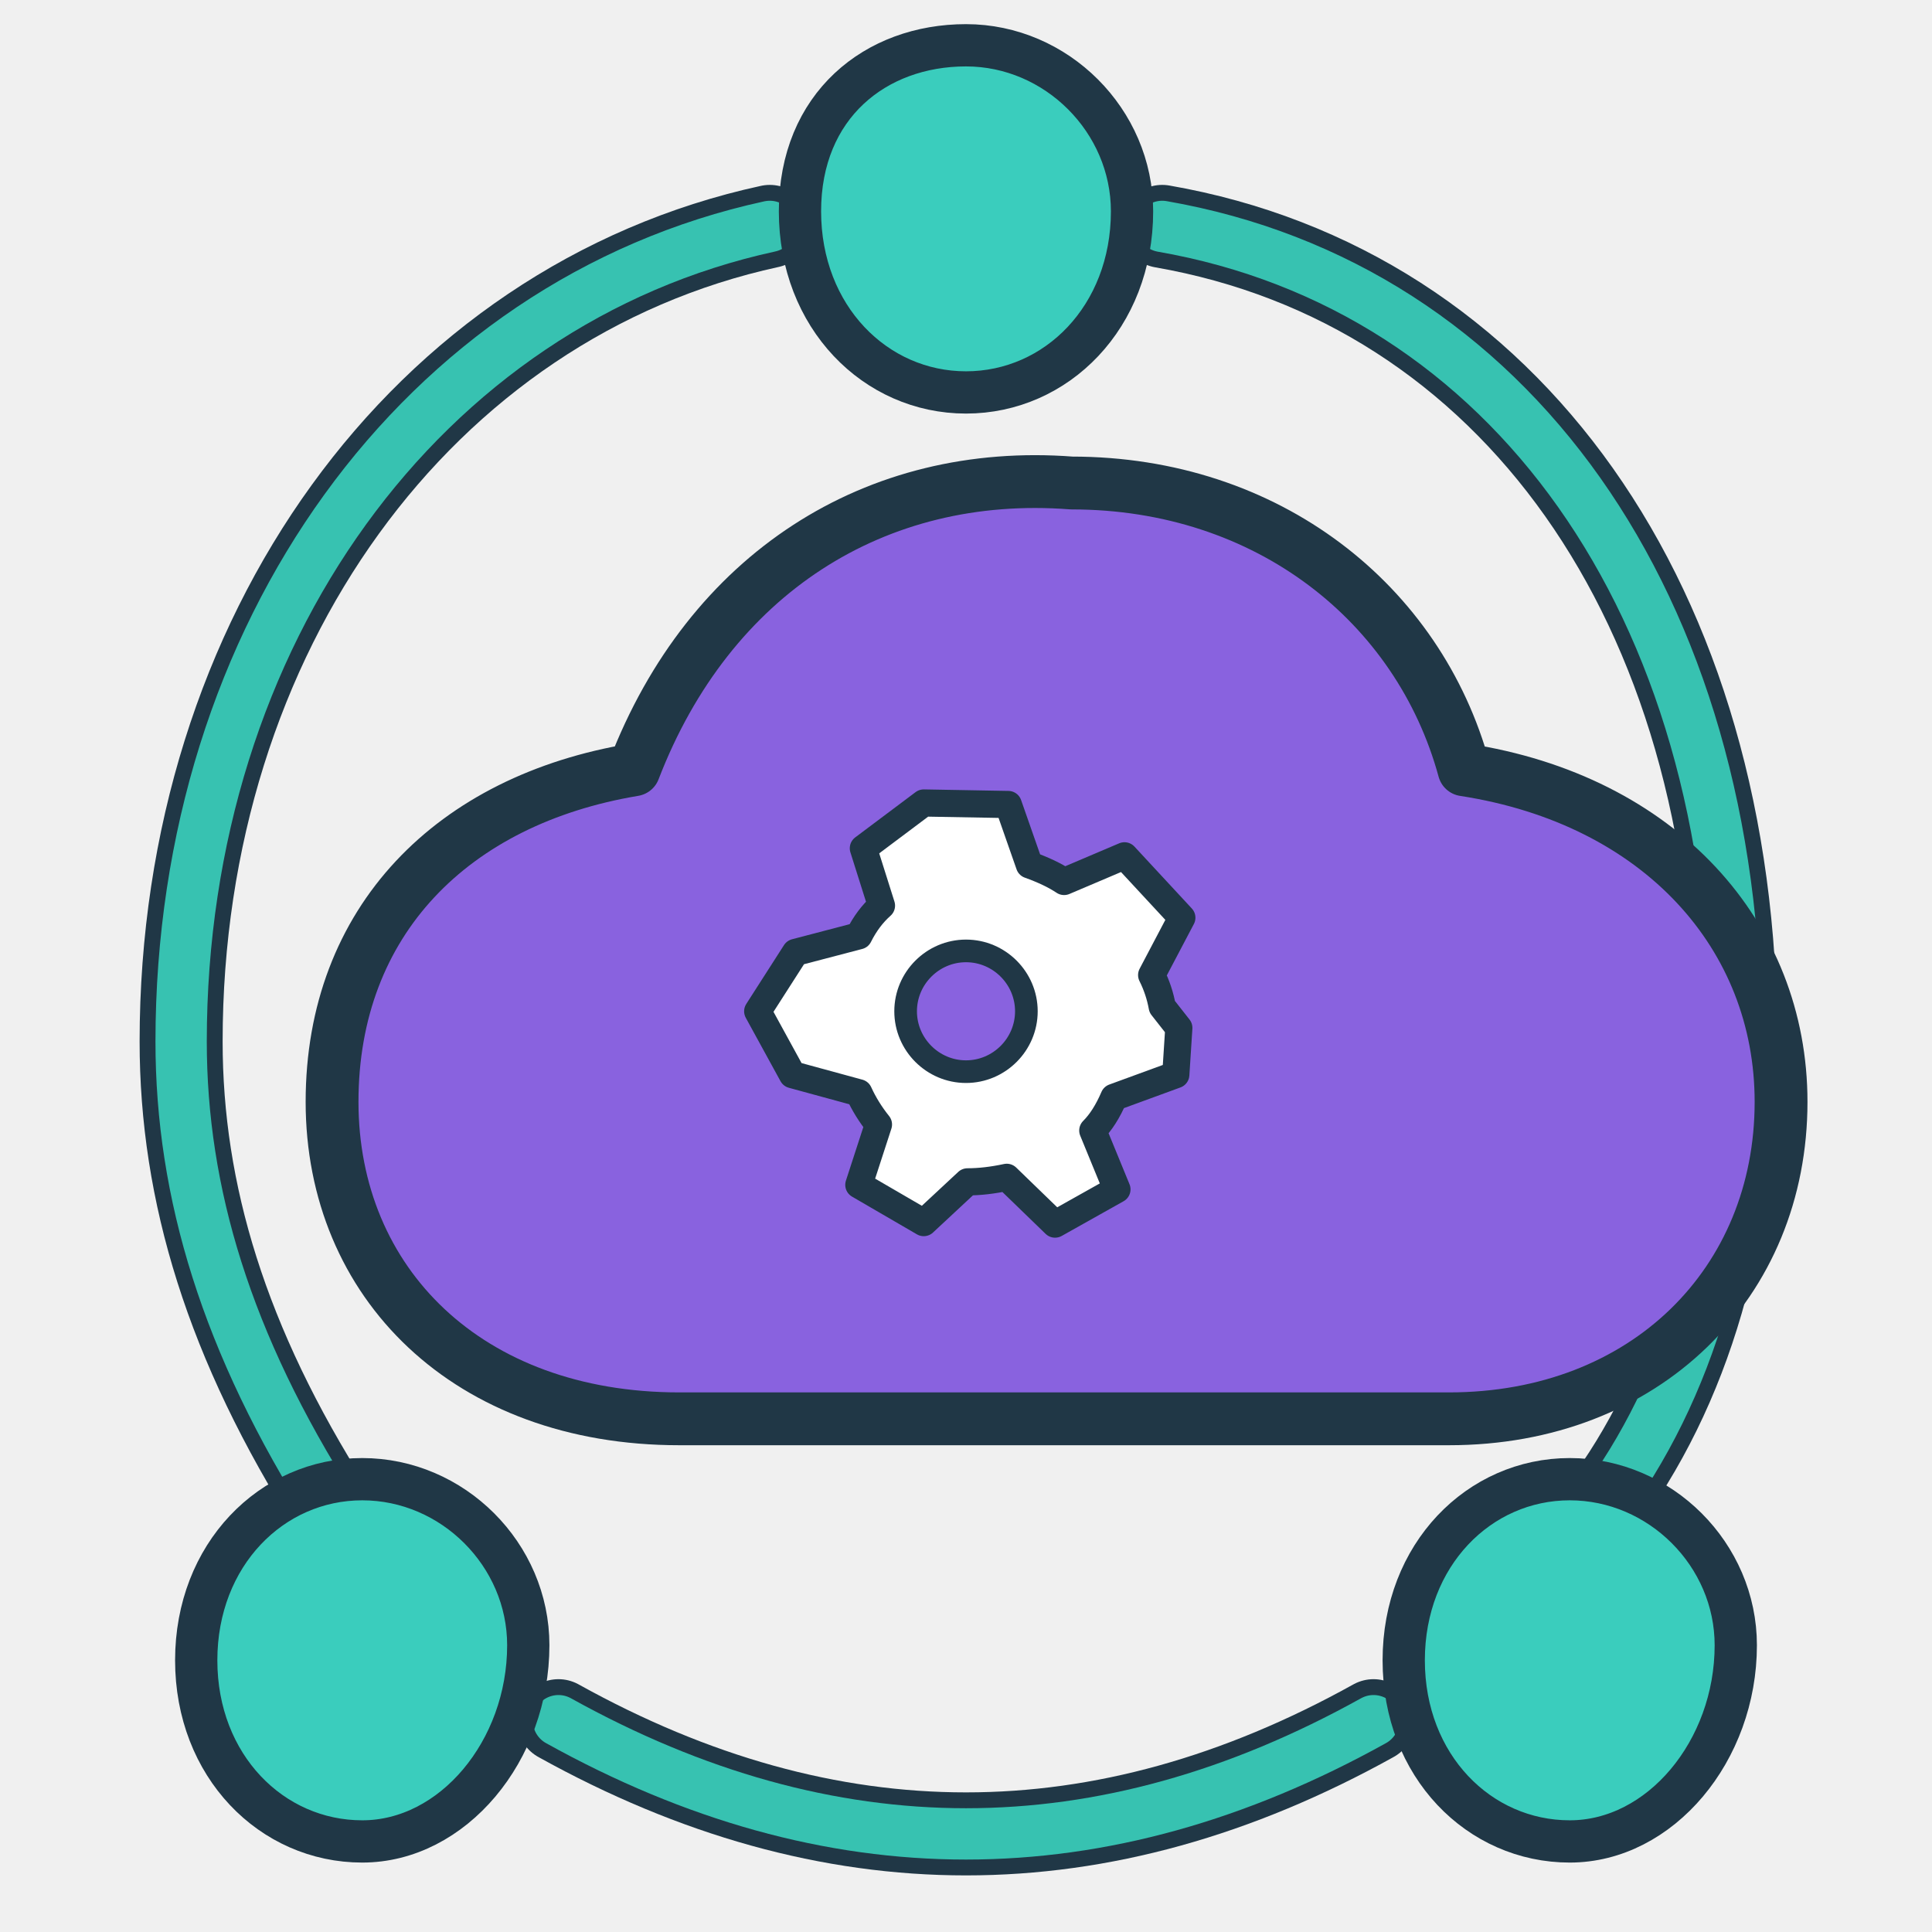
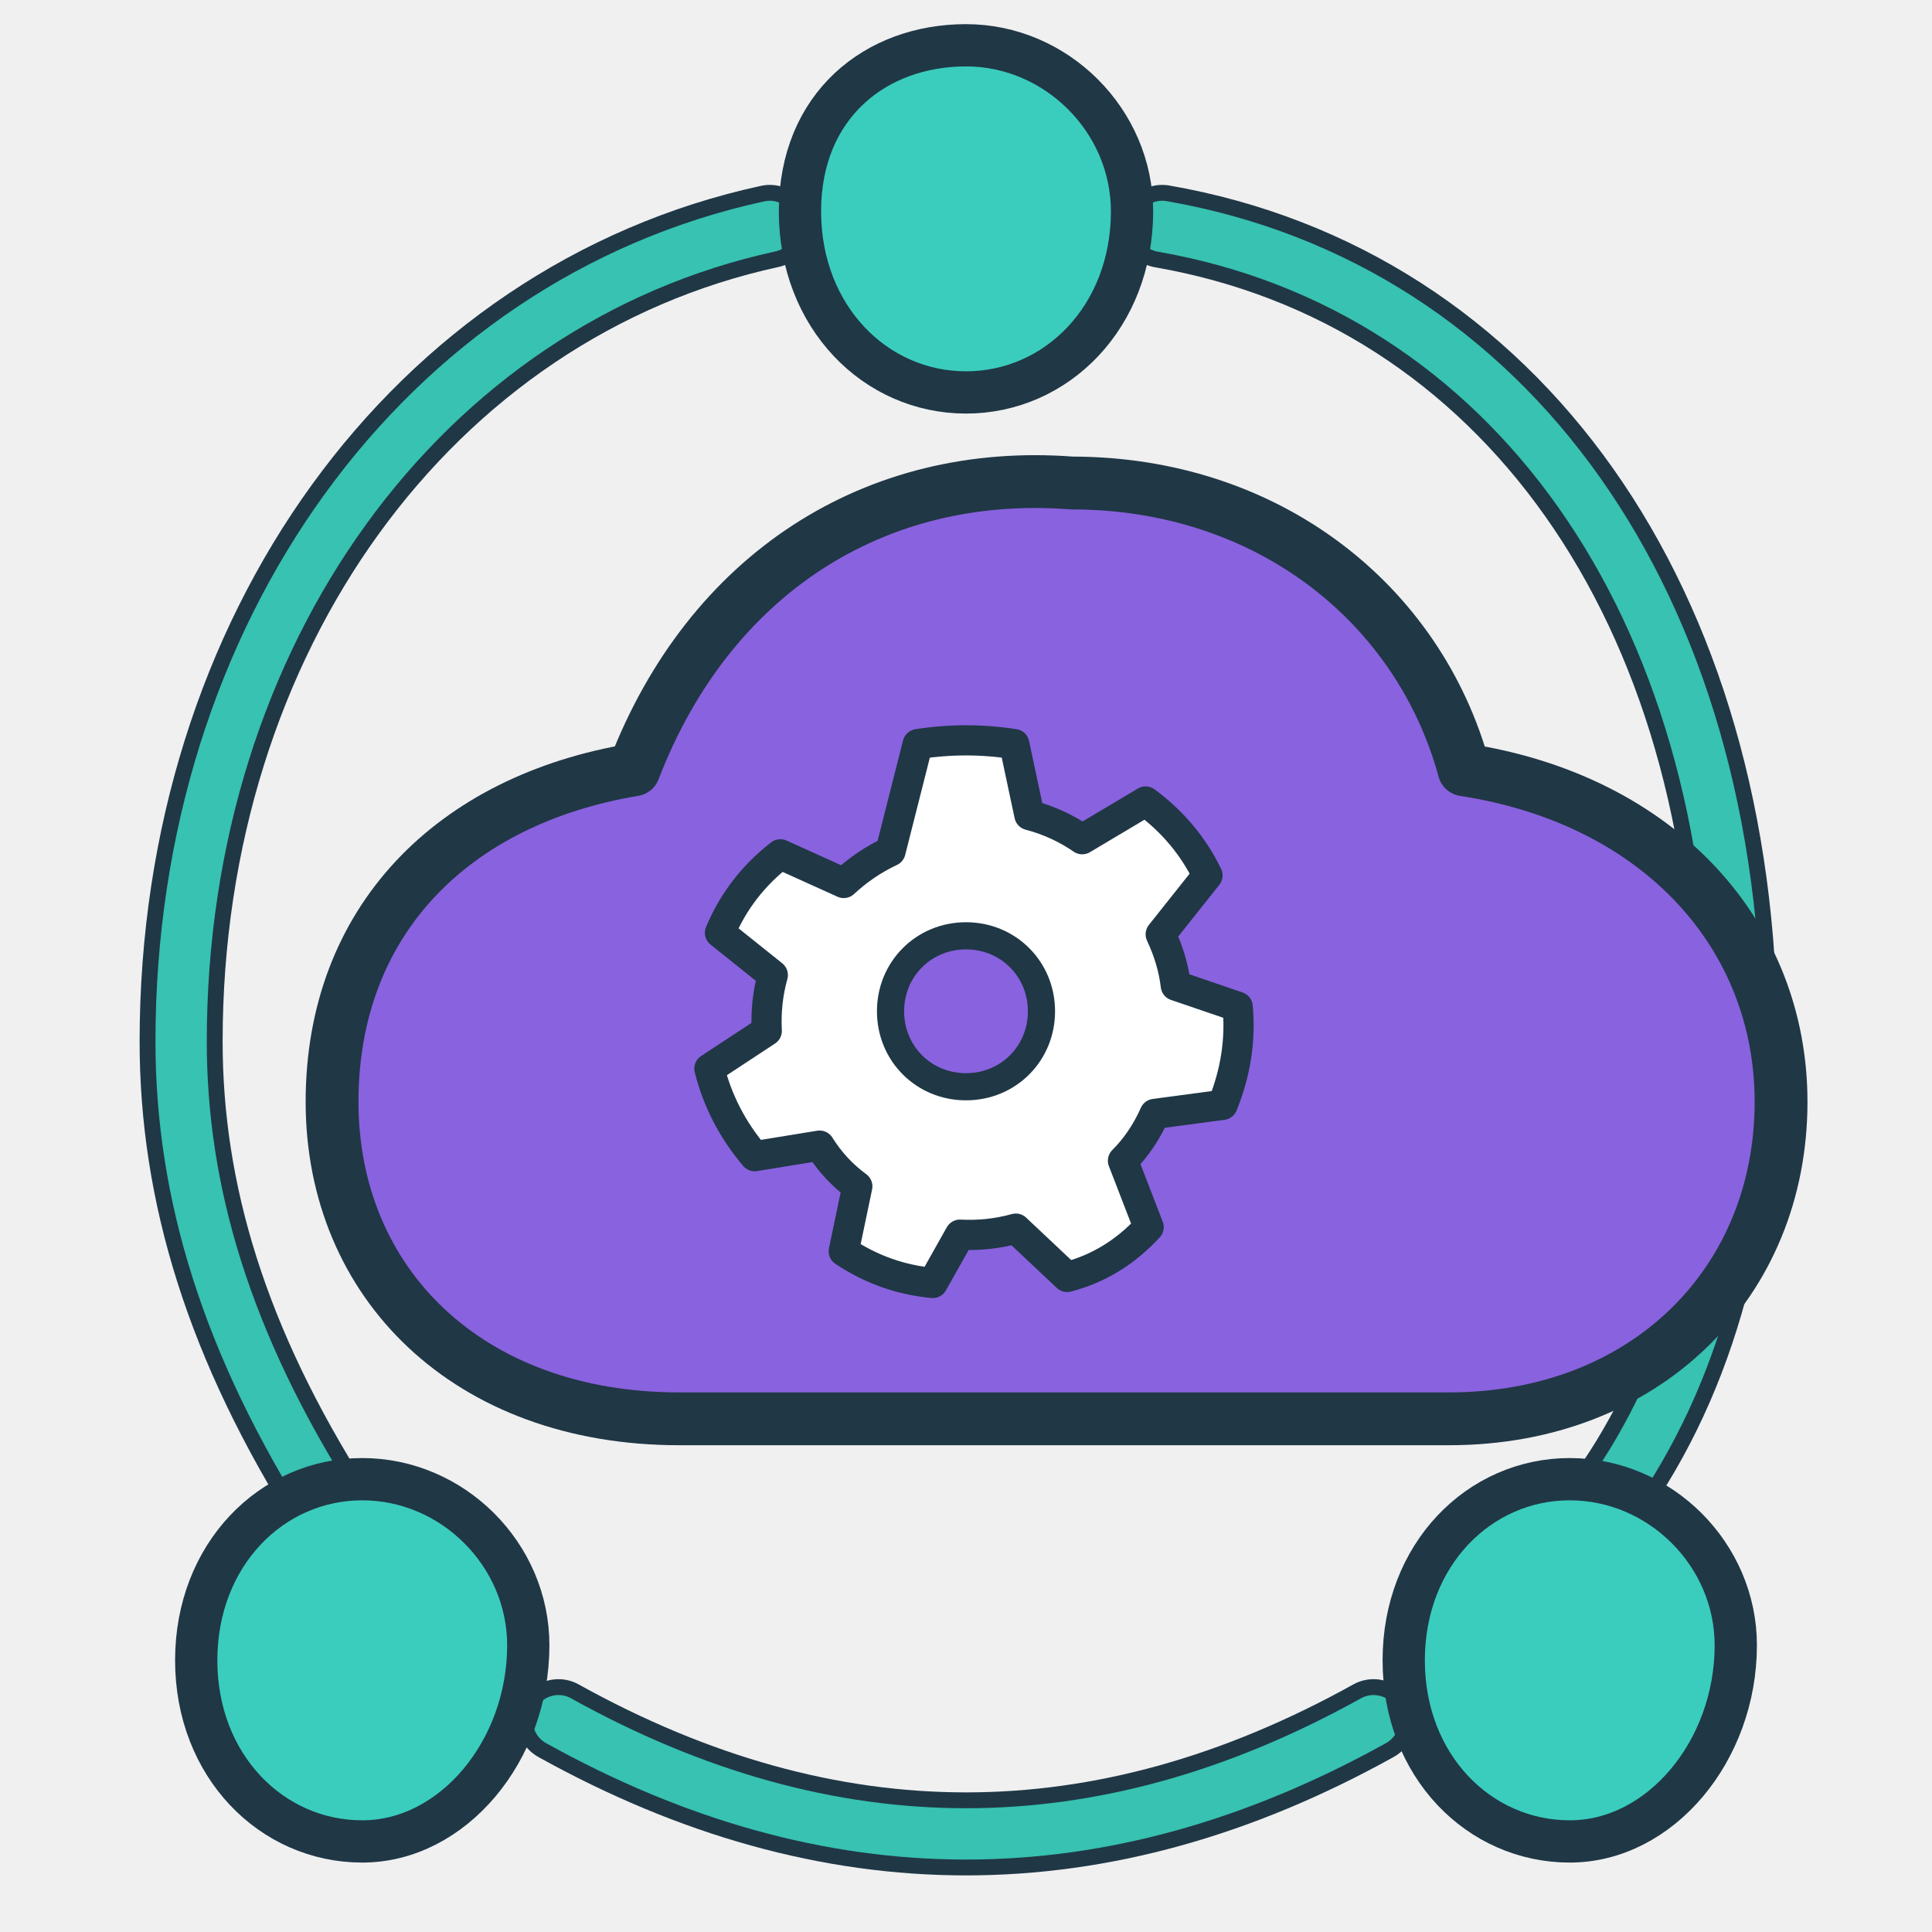
- <svg xmlns="http://www.w3.org/2000/svg" width="128" height="128" viewBox="0 0 128 128">
+ <svg xmlns="http://www.w3.org/2000/svg" width="128" height="128" viewBox="0 0 128 128" fill="none">
  <g fill="none" stroke="#203746" stroke-width="5.5" stroke-linecap="round" stroke-linejoin="round">
    <path d="M77 15 C100 19 115 40 115 69 Q115 88 106 100" />
    <path d="M91 114 Q64 129 37 114" />
    <path d="M22 100 C15 89 12 79 12 69 C12 42 28 20 51 15" />
  </g>
  <g fill="none" stroke="#37C2B1" stroke-width="3.4" stroke-linecap="round">
    <path d="M77 15 C100 19 115 40 115 69 Q115 88 106 100" />
    <path d="M91 114 Q64 129 37 114" />
    <path d="M22 100 C15 89 12 79 12 69 C12 42 28 20 51 15" />
  </g>
  <path d="M75 14            C75 21 70 26 64 26            C58 26 53 21 53 14            C53 7 58 3 64 3            C70 3 75 8 75 14 Z" fill="#3ACDBD" stroke="#203746" stroke-width="2.8" stroke-linejoin="round" />
  <path d="M35 109            C35 116 30 122 24 122            C18 122 13 117 13 110            C13 103 18 98 24 98            C30 98 35 103 35 109 Z" fill="#3ACDBD" stroke="#203746" stroke-width="2.8" stroke-linejoin="round" />
  <path d="M115 109            C115 116 110 122 104 122            C98 122 93 117 93 110            C93 103 98 98 104 98            C110 98 115 103 115 109 Z" fill="#3ACDBD" stroke="#203746" stroke-width="2.8" stroke-linejoin="round" />
-   <path d="M45 94            C31 94 22 85 22 73            C22 61 30 53 42 51            C47 38 58 31 71 32            C84 32 94 40 97 51            C110 53 118 62 118 73            C118 85 109 94 96 94 Z" fill="#8962DF" stroke="#203746" stroke-width="3.5" stroke-linecap="round" stroke-linejoin="round" />
-   <path d="M61.2 53.2            L66.8 53.3            L68.2 57.3            Q69.6 57.8 70.5 58.4            L74.5 56.7            L78.3 60.8            L76.3 64.6            Q76.8 65.6 77 66.7            L78.1 68.1            L77.9 71.2            L73.8 72.7            Q73.2 74.1 72.4 74.9            L74 78.8            L69.9 81.1            L66.7 78            Q65.3 78.3 64.1 78.3            L61.2 81            L56.9 78.5            L58.2 74.5            Q57.4 73.5 56.9 72.4            L52.5 71.2            L50.2 67            L52.7 63.1            L56.9 62            Q57.5 60.8 58.4 60            L57.2 56.2            L61.2 53.2 Z" fill="#FFFFFF" stroke="#203746" stroke-width="1.8" stroke-linecap="round" stroke-linejoin="round" />
-   <path d="M68 67            C68 69.2 66.2 71 64 71            C61.8 71 60 69.2 60 67            C60 64.8 61.8 63 64 63            C66.2 63 68 64.8 68 67 Z" fill="#8962DF" stroke="#203746" stroke-width="1.5" stroke-linejoin="round" />
+   <path d="M45 94            C31 94 22 85 22 73            C22 61 30 53 42 51            C47 38 58 31 71 32            C84 32 94 40 97 51            C110 53 118 62 118 73            C118 85 109 94 96 94            Z" fill="#8962DF" stroke="#203746" stroke-width="3.5" stroke-linecap="round" stroke-linejoin="round" />
+   <path d="     M60.8 49.3     Q64 48.8 67.2 49.3     L68.2 54     Q70.1 54.5 71.7 55.6     L75.9 53.1     Q78.6 55.1 80 58     L76.9 61.9     Q77.7 63.6 77.9 65.3     L82 66.7     Q82.3 70 81 73.2     L76.5 73.8     Q75.7 75.6 74.4 76.9     L76.1 81.3     Q73.8 83.8 70.7 84.6     L67.3 81.4     Q65.5 81.9 63.6 81.8     L61.8 85     Q58.6 84.7 55.9 82.9     L56.8 78.6     Q55.3 77.5 54.3 75.9     L50 76.6     Q47.8 74 47 70.8     L50.8 68.3     Q50.7 66.4 51.2 64.6     L47.7 61.8     Q49 58.7 51.7 56.6     L55.9 58.5     Q57.3 57.2 59 56.4     Z" fill="#FFFFFF" stroke="#203746" stroke-width="2" stroke-linecap="round" stroke-linejoin="round" />
+   <path d="M69 67            C69 69.8 66.8 72 64 72            C61.2 72 59 69.8 59 67            C59 64.2 61.2 62 64 62            C66.8 62 69 64.2 69 67 Z" fill="#8962DF" stroke="#203746" stroke-width="1.8" stroke-linejoin="round" />
</svg>
